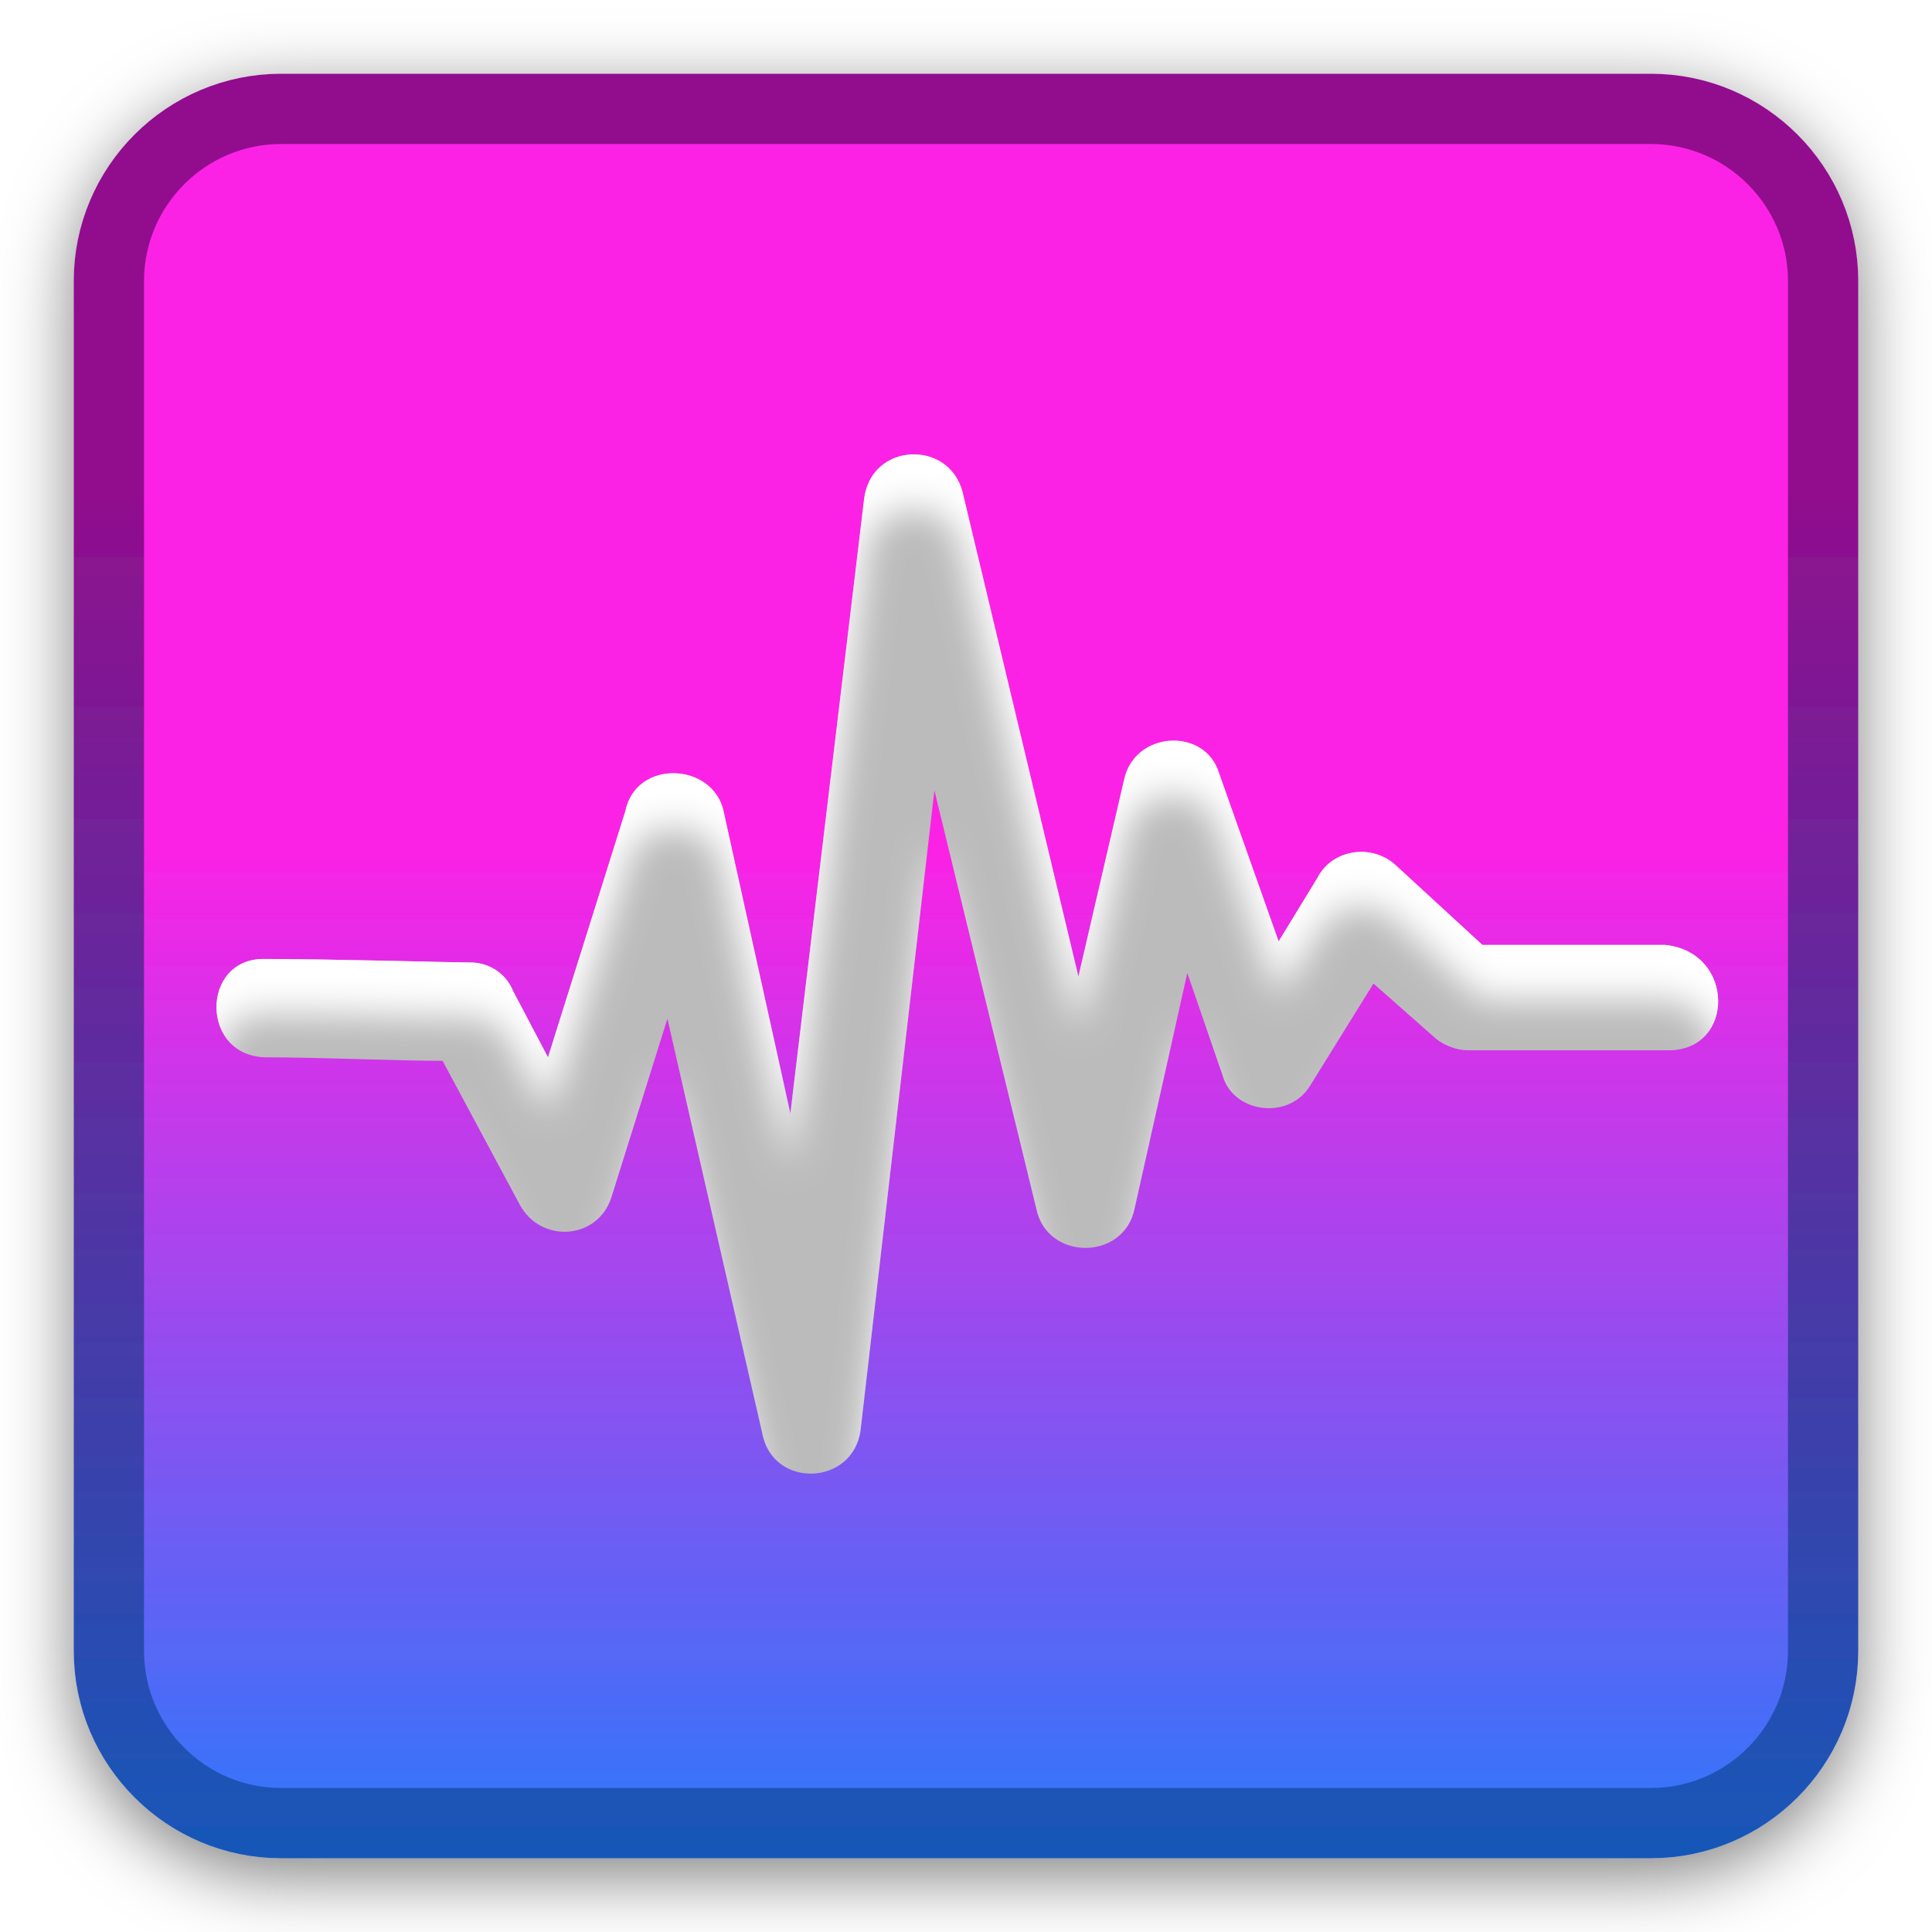
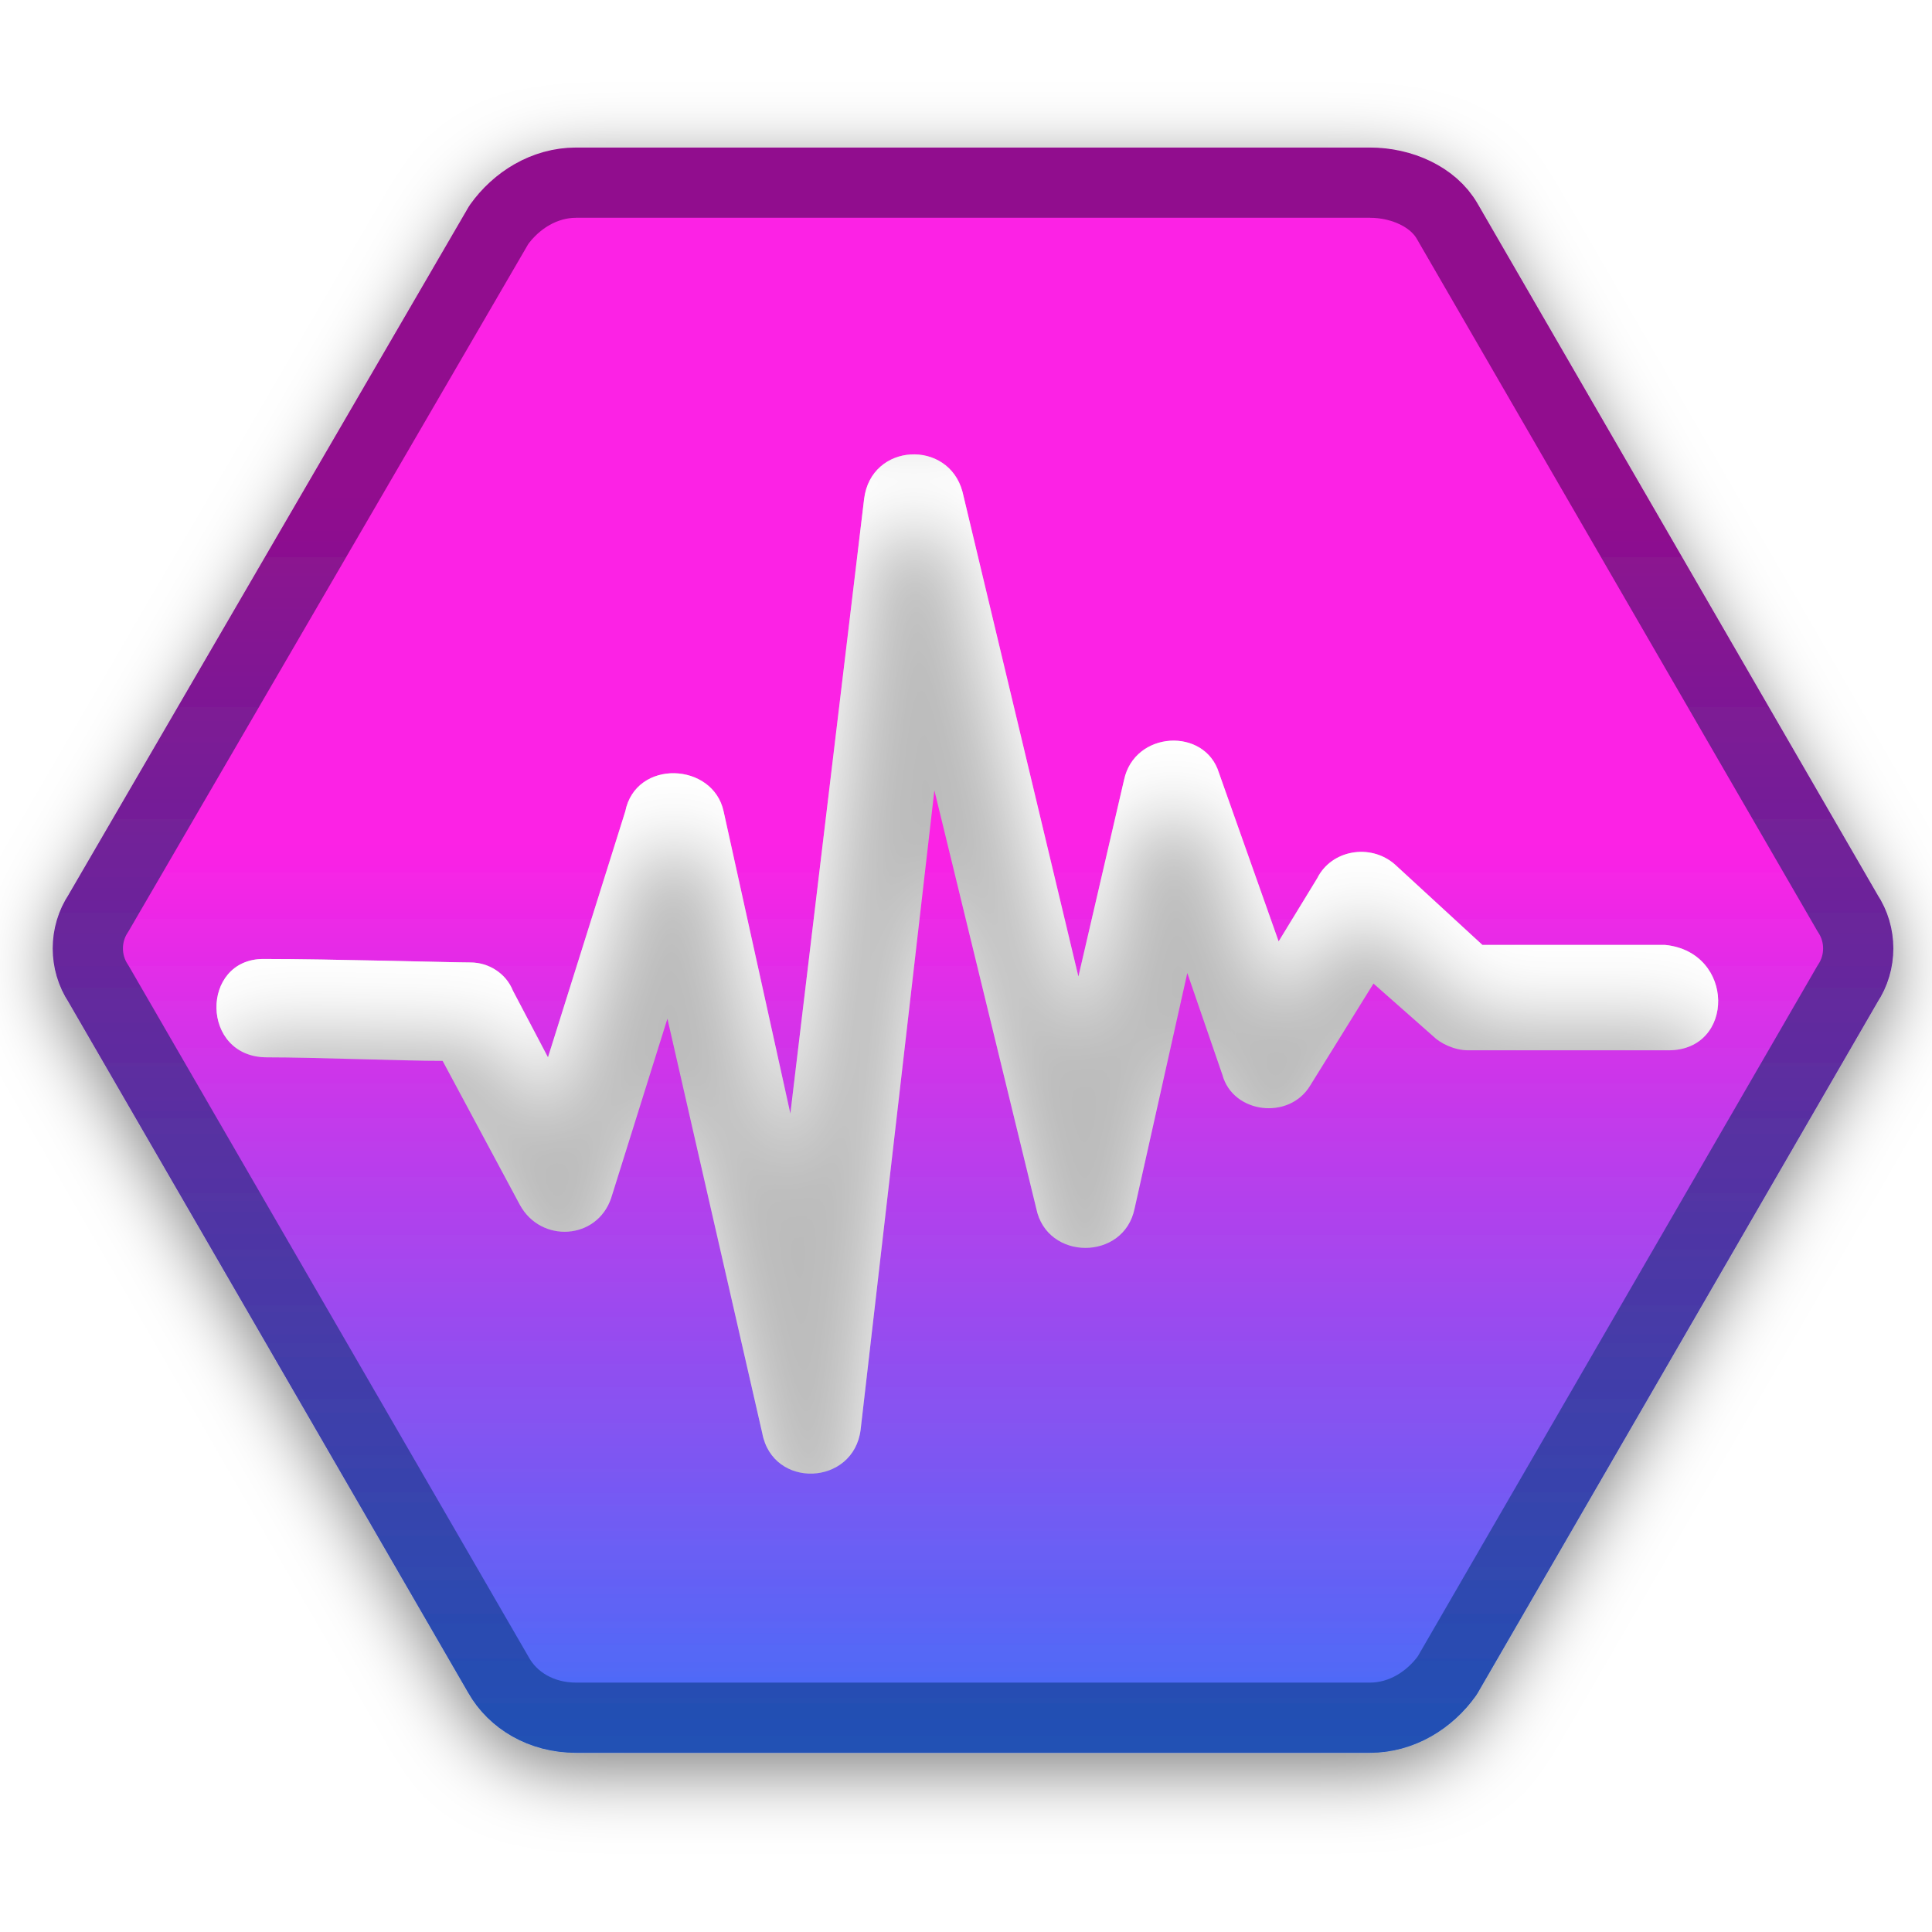
<svg xmlns="http://www.w3.org/2000/svg" viewBox="0 0 55 55">
  <style type="text/css">
- 		.st0{fill:url(#defapp_1_);stroke:url(#defapp_2_);stroke-width:2;stroke-miterlimit:10;}
+ 		.st0{fill:url(#defapp_1_);stroke:url(#defapp_2_);stroke-width:2;stroke-linejoin:round;stroke-miterlimit:10;}
		.st1{fill:#bbb;filter:url(#defapp-inset-shadow-2);}
	</style>
  <linearGradient id="defapp_1_" gradientUnits="userSpaceOnUse" x1="25" y1="24" x2="25" y2="55">
    <stop offset="0" style="stop-color:#fc22e5" />
    <stop offset="1" style="stop-color:#1c7ffc" />
  </linearGradient>
  <linearGradient id="defapp_2_" gradientUnits="userSpaceOnUse" x1="25" y1="14" x2="25" y2="55">
    <stop offset="0" style="stop-color:#910e8e" />
    <stop offset="1" style="stop-color:#105bba" />
  </linearGradient>
  <filter id="defapp-inset-shadow-2">
    <feComponentTransfer in="SourceAlpha">
      <feFuncA type="table" tableValues="1 0" />
    </feComponentTransfer>
-     <feGaussianBlur stdDeviation=".5" />
-     <feOffset dx="0" dy="1.5" result="offsetblur" />
+     <feGaussianBlur stdDeviation="1" />
+     <feOffset dx="0" dy="2" result="offsetblur" />
    <feFlood flood-color="#fff" result="color" />
    <feComposite in2="offsetblur" operator="in" />
    <feComposite in2="SourceAlpha" operator="in" />
    <feMerge>
      <feMergeNode in="SourceGraphic" />
      <feMergeNode />
    </feMerge>
  </filter>
  <filter filterUnits="objectBoundingBox" id="defapp-filter-1">
    <feOffset dx="0" dy=".5" in="SourceAlpha" result="defappShadowOffsetOuter1" />
    <feGaussianBlur stdDeviation="1" in="defappShadowOffsetOuter1" result="defappShadowBlurOuter1" />
    <feColorMatrix values="0 0 0 0 0   0 0 0 0 0   0 0 0 0 0  0 0 0 0.5 0" type="matrix" in="defappShadowBlurOuter1" result="defappShadowMatrixOuter1" />
    <feMerge>
      <feMergeNode in="defappShadowMatrixOuter1" />
      <feMergeNode in="SourceGraphic" />
    </feMerge>
  </filter>
  <g filter="url(#defapp-filter-1)">
-     <path class="st0" d="M51.9,47c0,2.7-2.2,4.9-4.9,4.9H8c-2.7,0-4.9-2.2-4.9-4.9V8c0-2.7,2.2-4.9,4.9-4.9H47c2.7,0,4.9,2.2,4.9,4.9V47 z" />
+     <path class="st0" d="M39,5.2H16.4c-0.9,0-1.7,0.5-2.2,1.2L2.8,26c-0.4,0.6-0.4,1.4,0,2l11.4,19.7c0.4,0.7,1.2,1.2,2.2,1.2H39   c0.9,0,1.7-0.5,2.2-1.2L52.6,28c0.4-0.6,0.4-1.4,0-2L41.2,6.3C40.8,5.6,39.9,5.2,39,5.2z" />
  </g>
  <path class="st1" d="M47.5,29.9h-5.7c-0.4,0-0.8-0.2-1-0.4L39.1,28l-1.8,2.9c-0.6,1-2.2,0.8-2.5-0.3l-1-2.9l-1.5,6.7   c-0.3,1.5-2.5,1.5-2.8,0l-2.9-11.9l-2.1,18.2c-0.2,1.6-2.5,1.7-2.8,0.1L19,29l-1.6,5.1c-0.4,1.2-2,1.3-2.6,0.2l-2.2-4.1   c-1.2,0-3.6-0.1-5-0.1c-1.9,0-1.9-2.8-0.1-2.8c1.9,0,5.4,0.1,5.9,0.1c0.5,0,1,0.3,1.2,0.8l1,1.9l2.2-7c0.3-1.5,2.5-1.4,2.8,0   l1.9,8.6l2.1-17.5c0.2-1.6,2.4-1.7,2.8-0.2l3.3,13.8l1.3-5.6c0.3-1.4,2.3-1.5,2.7-0.2l1.7,4.8l1.1-1.8c0.4-0.8,1.5-1,2.2-0.4   l2.5,2.3h5.2C49.4,27.1,49.4,29.9,47.5,29.9L47.5,29.9z" />
</svg>
